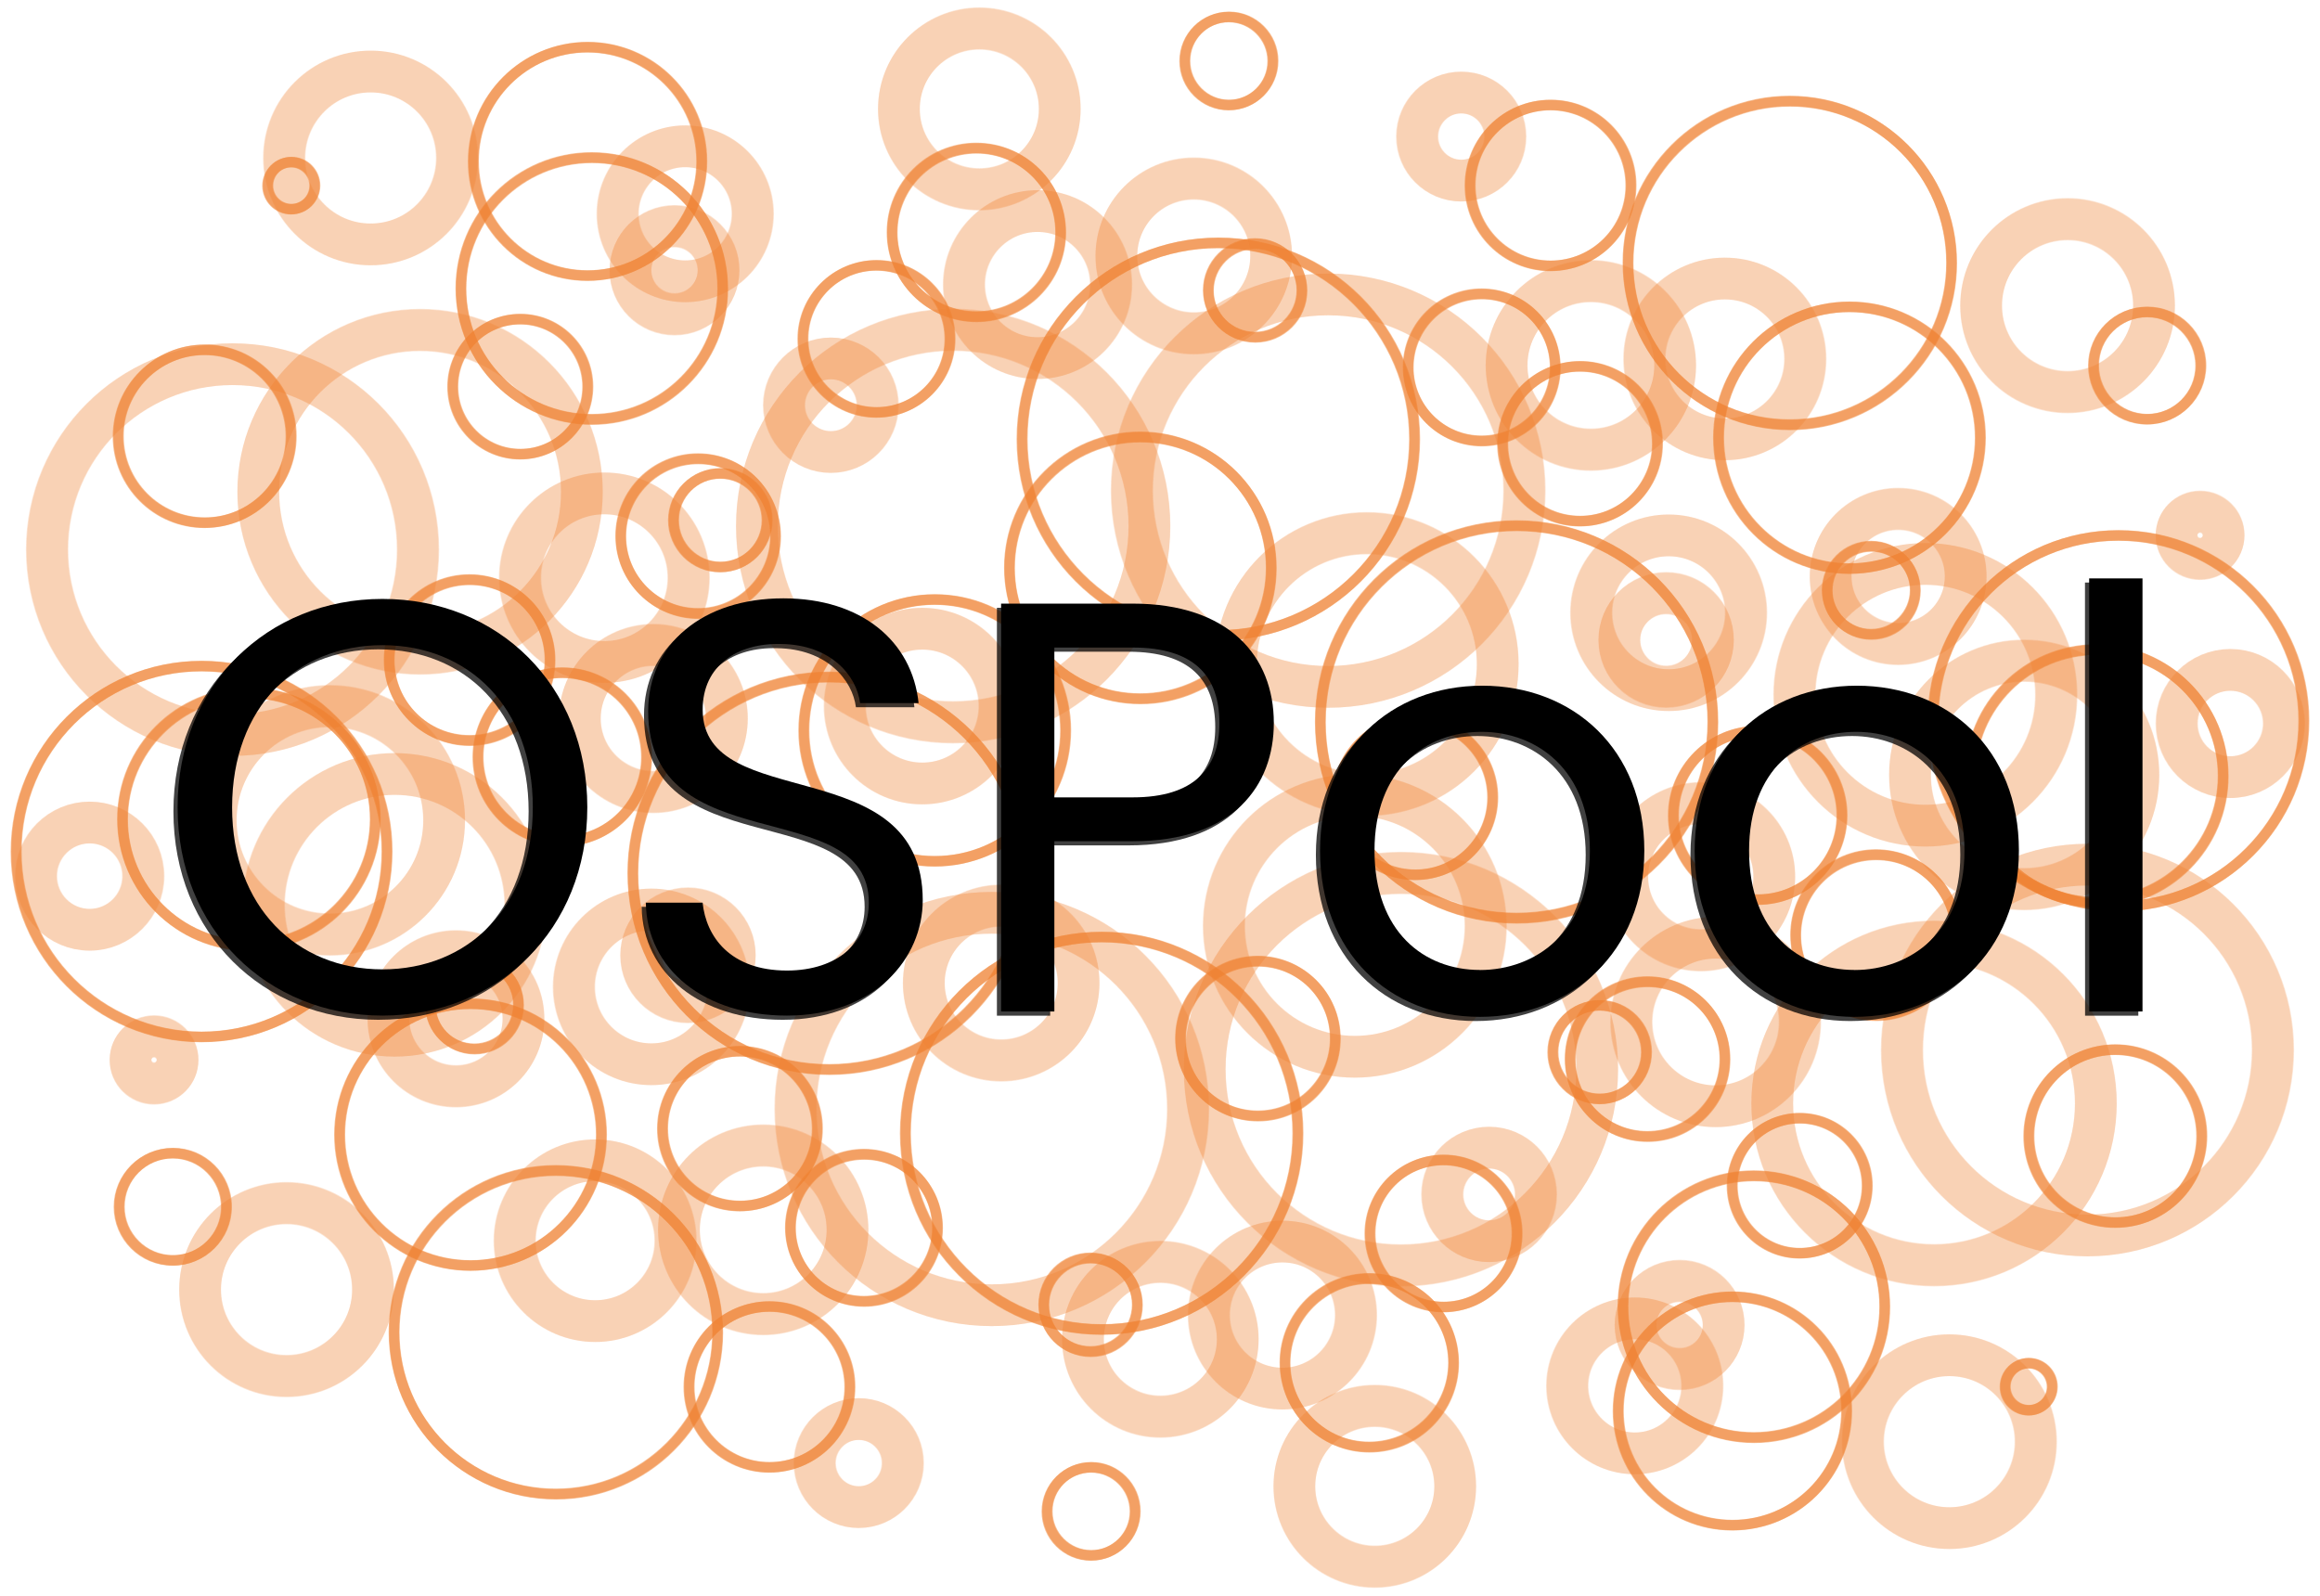
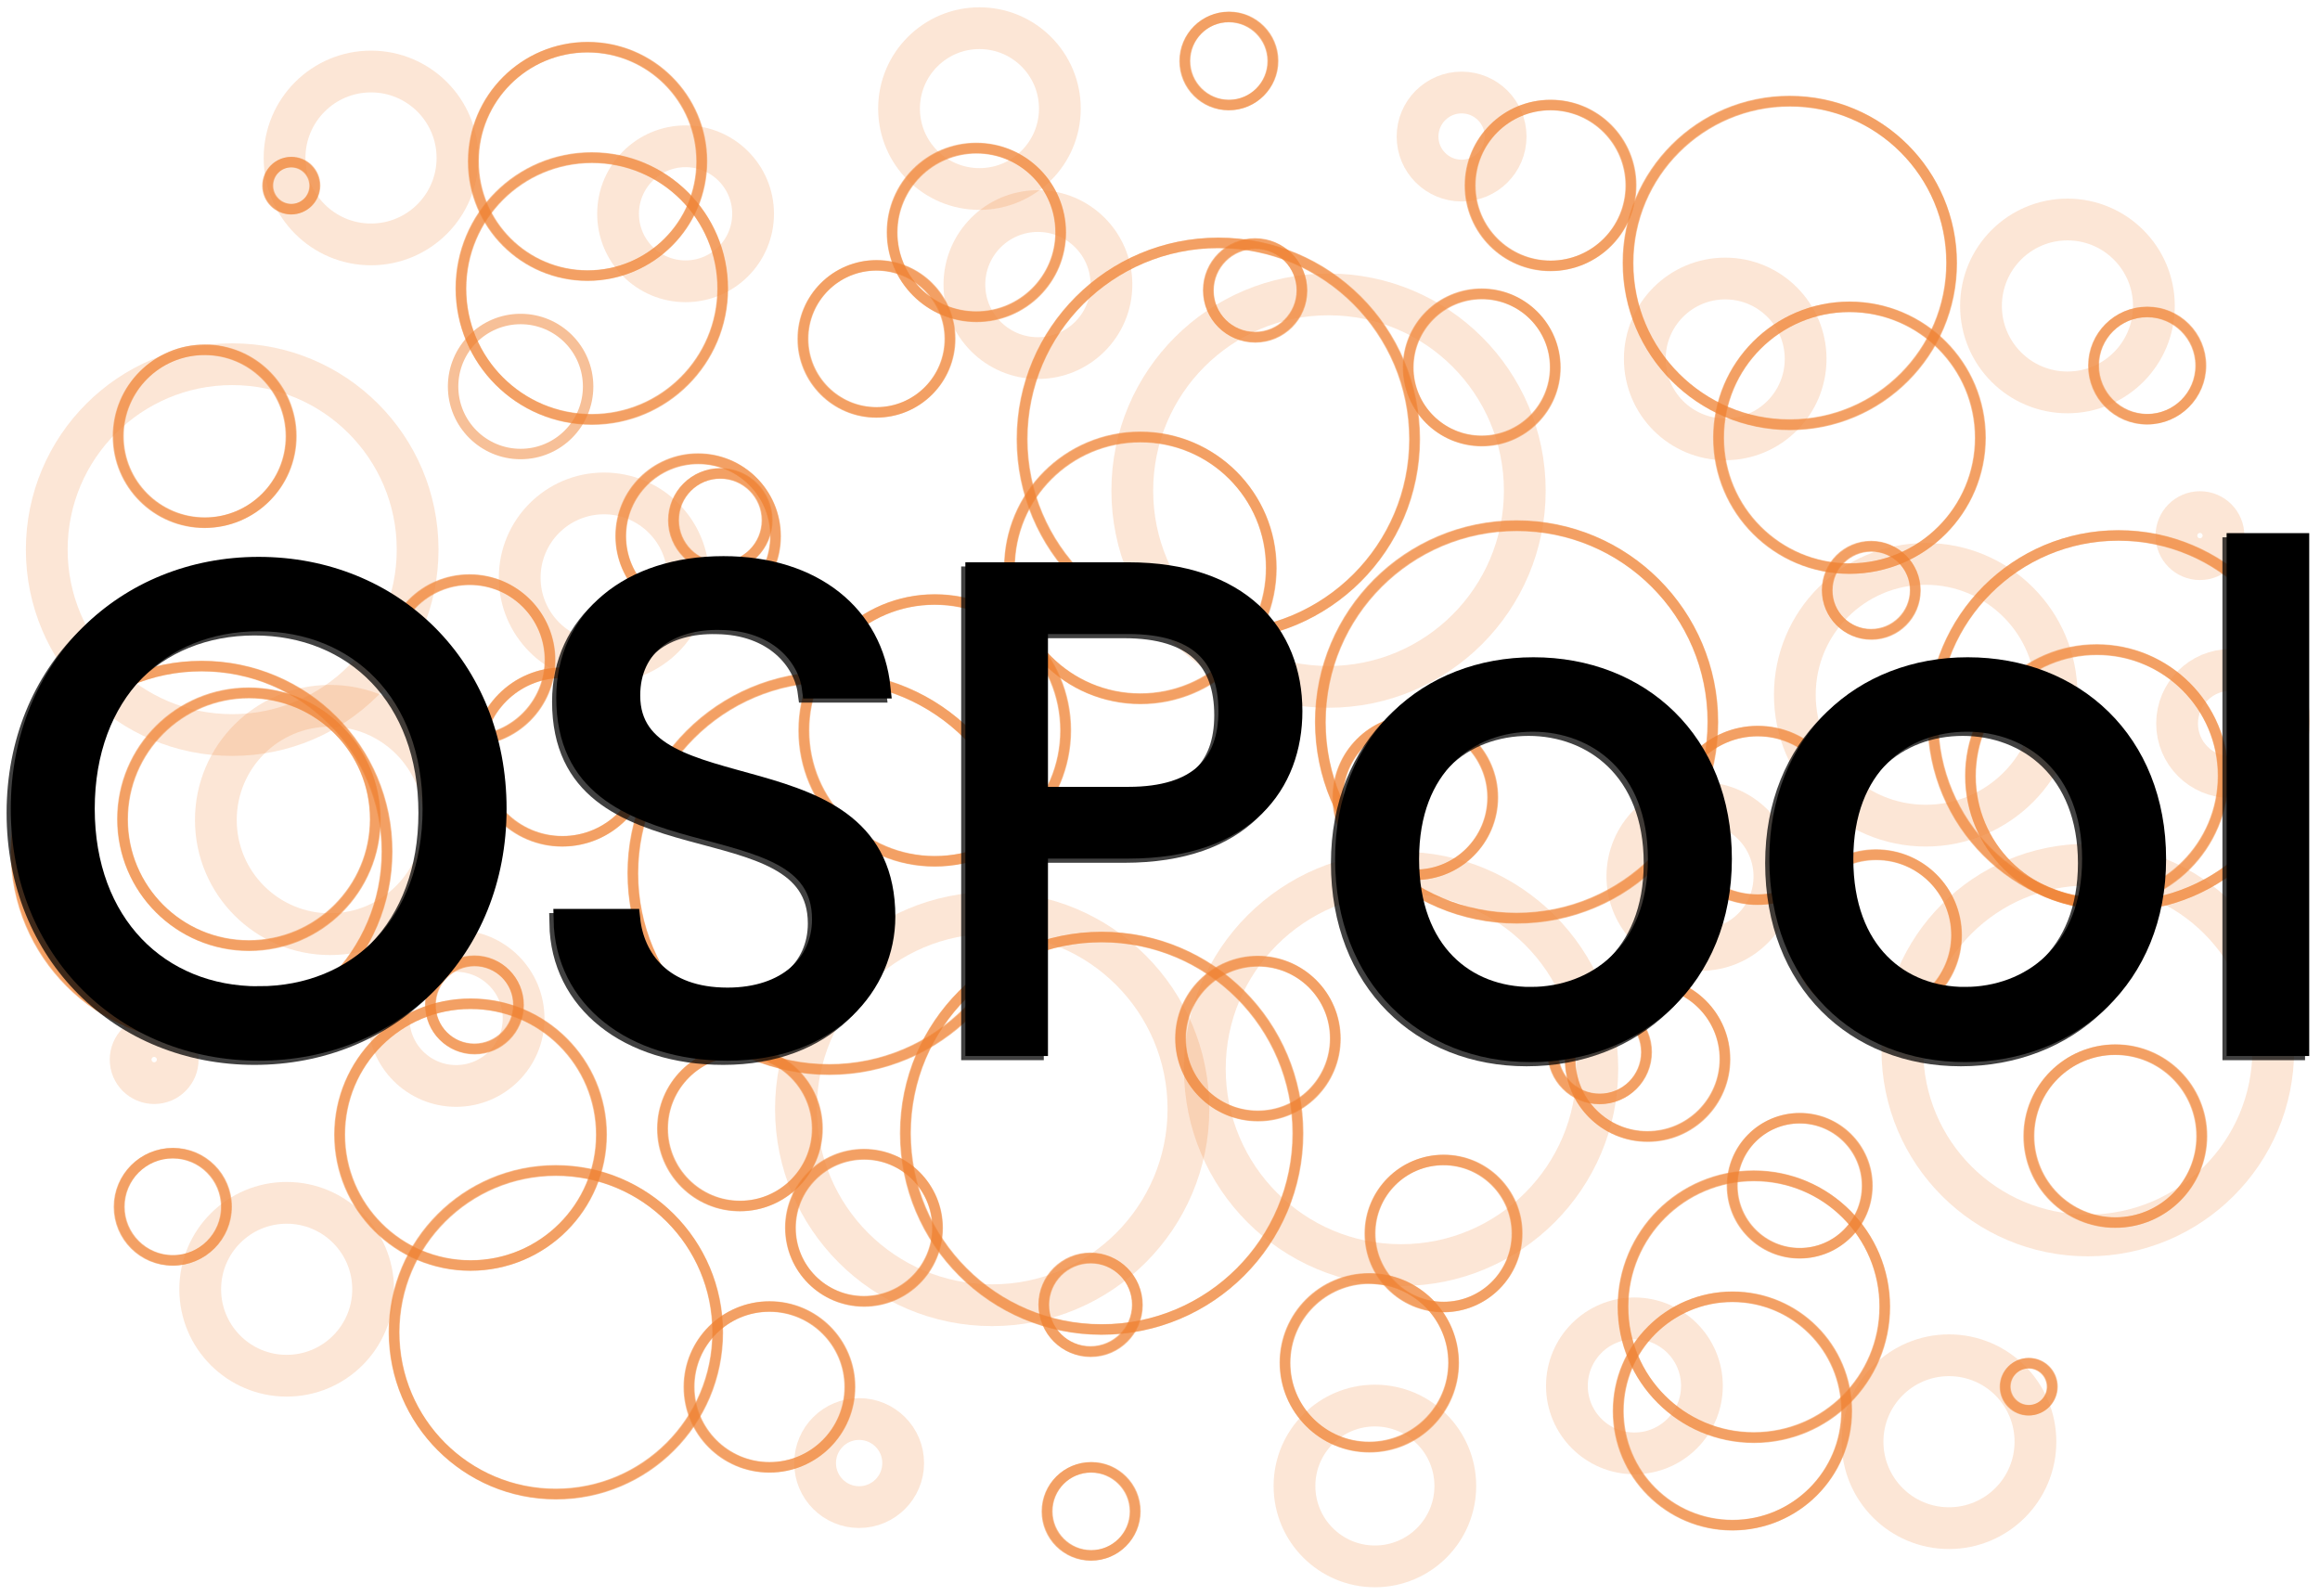
<svg xmlns="http://www.w3.org/2000/svg" viewBox="0 0 1111 764">
  <defs>
-     <style>.cls-1{isolation:isolate;}.cls-2,.cls-3{fill:none;stroke:#f08231;stroke-miterlimit:10;}.cls-2{stroke-width:20px;opacity:0.2;}.cls-3{stroke-width:5px;opacity:0.5;}.cls-4{mix-blend-mode:multiply;opacity:0.75;}</style>
+     <style>.cls-1{isolation:isolate;}.cls-2,.cls-3{fill:none;stroke:#f08231;}.cls-2,.cls-3,.cls-5{stroke-miterlimit:10;}.cls-2{stroke-width:20px;opacity:0.2;}.cls-3{stroke-width:5px;opacity:0.5;}.cls-4{mix-blend-mode:multiply;opacity:0.75;}.cls-5{stroke:#000;stroke-width:10px;}</style>
  </defs>
  <g class="cls-1">
    <g id="Layer_1" data-name="Layer 1">
-       <circle class="cls-2" cx="456.51" cy="251.77" r="93.98" />
-       <circle class="cls-2" cx="201.22" cy="235.37" r="77.48" />
-       <circle class="cls-2" cx="323.07" cy="129.26" r="21.09" />
      <circle class="cls-2" cx="469.04" cy="52.01" r="38.51" />
      <circle class="cls-2" cx="158.06" cy="392.71" r="54.69" />
-       <circle class="cls-2" cx="312.94" cy="343.94" r="35.21" />
-       <circle class="cls-2" cx="329.52" cy="457.35" r="22.41" />
      <circle class="cls-2" cx="218.41" cy="487.76" r="32.33" />
      <circle class="cls-2" cx="137.28" cy="617.47" r="41.4" />
      <circle class="cls-2" cx="73.83" cy="507.47" r="11.27" />
-       <circle class="cls-2" cx="761.9" cy="174.84" r="40.36" />
-       <circle class="cls-2" cx="571.73" cy="122.42" r="37.06" />
      <circle class="cls-2" cx="670.95" cy="511.9" r="93.98" />
-       <circle class="cls-2" cx="926.23" cy="528.31" r="77.48" />
-       <circle class="cls-2" cx="804.39" cy="634.41" r="21.09" />
      <circle class="cls-2" cx="658.41" cy="711.67" r="38.51" />
-       <circle class="cls-2" cx="969.4" cy="370.96" r="54.69" />
      <circle class="cls-2" cx="814.52" cy="419.73" r="35.21" />
-       <circle class="cls-2" cx="456.39" cy="252.1" r="93.98" />
-       <circle class="cls-2" cx="201.11" cy="235.69" r="77.48" />
-       <circle class="cls-2" cx="322.95" cy="129.59" r="21.09" />
-       <circle class="cls-2" cx="468.92" cy="52.33" r="38.51" />
-       <circle class="cls-2" cx="157.94" cy="393.04" r="54.69" />
-       <circle class="cls-2" cx="312.82" cy="344.27" r="35.21" />
-       <circle class="cls-2" cx="329.4" cy="457.67" r="22.41" />
-       <circle class="cls-2" cx="218.29" cy="488.08" r="32.33" />
-       <circle class="cls-2" cx="137.16" cy="617.79" r="41.4" />
-       <circle class="cls-2" cx="73.71" cy="507.79" r="11.27" />
-       <circle class="cls-2" cx="761.78" cy="175.17" r="40.36" />
-       <circle class="cls-2" cx="571.61" cy="122.75" r="37.06" />
-       <circle class="cls-2" cx="670.83" cy="512.23" r="93.98" />
-       <circle class="cls-2" cx="926.12" cy="528.63" r="77.48" />
-       <circle class="cls-2" cx="804.27" cy="634.74" r="21.09" />
-       <circle class="cls-2" cx="658.3" cy="711.99" r="38.51" />
-       <circle class="cls-2" cx="969.28" cy="371.29" r="54.69" />
-       <circle class="cls-2" cx="814.4" cy="420.06" r="35.21" />
-       <circle class="cls-2" cx="797.82" cy="306.65" r="22.41" />
-       <circle class="cls-2" cx="908.93" cy="276.24" r="32.33" />
      <circle class="cls-2" cx="990.06" cy="146.53" r="41.4" />
      <circle class="cls-2" cx="1053.51" cy="256.53" r="11.27" />
-       <circle class="cls-2" cx="365.44" cy="589.16" r="40.36" />
-       <circle class="cls-2" cx="555.61" cy="641.58" r="37.06" />
-       <circle class="cls-2" cx="654.49" cy="318.21" r="62.68" />
-       <circle class="cls-2" cx="479.4" cy="470.97" r="37.06" />
-       <circle class="cls-2" cx="797.94" cy="306.33" r="22.41" />
-       <circle class="cls-2" cx="909.05" cy="275.92" r="32.33" />
-       <circle class="cls-2" cx="990.18" cy="146.21" r="41.4" />
-       <circle class="cls-2" cx="1053.63" cy="256.21" r="11.27" />
-       <circle class="cls-2" cx="365.55" cy="588.83" r="40.36" />
-       <circle class="cls-2" cx="555.72" cy="641.25" r="37.06" />
-       <circle class="cls-2" cx="654.61" cy="317.89" r="62.68" />
-       <circle class="cls-2" cx="479.52" cy="470.65" r="37.06" />
      <circle class="cls-2" cx="636.21" cy="234.98" r="93.98" />
      <circle class="cls-2" cx="699.93" cy="65.4" r="21.09" />
      <circle class="cls-2" cx="826.17" cy="171.9" r="38.51" />
      <circle class="cls-2" cx="497.04" cy="136.29" r="35.21" />
-       <circle class="cls-2" cx="398.06" cy="194.07" r="22.41" />
      <circle class="cls-2" cx="328.31" cy="102.39" r="32.33" />
      <circle class="cls-2" cx="177.67" cy="75.65" r="41.4" />
      <circle class="cls-2" cx="999.81" cy="502.89" r="88.8" />
      <circle class="cls-2" cx="922.19" cy="332.75" r="62.68" />
-       <circle class="cls-2" cx="821.76" cy="489.45" r="40.36" />
      <circle class="cls-2" cx="1068.24" cy="346.5" r="25.68" />
-       <circle class="cls-2" cx="799.26" cy="293.47" r="37.06" />
      <circle class="cls-2" cx="475.14" cy="531.13" r="93.98" />
      <circle class="cls-2" cx="411.42" cy="700.7" r="21.09" />
-       <circle class="cls-2" cx="285.18" cy="594.2" r="38.51" />
-       <circle class="cls-2" cx="614.31" cy="629.82" r="35.21" />
-       <circle class="cls-2" cx="635.86" cy="234.99" r="93.98" />
-       <circle class="cls-2" cx="699.58" cy="65.42" r="21.09" />
-       <circle class="cls-2" cx="825.82" cy="171.91" r="38.51" />
-       <circle class="cls-2" cx="496.69" cy="136.3" r="35.21" />
-       <circle class="cls-2" cx="397.71" cy="194.08" r="22.41" />
-       <circle class="cls-2" cx="327.96" cy="102.4" r="32.33" />
-       <circle class="cls-2" cx="177.33" cy="75.66" r="41.4" />
-       <circle class="cls-2" cx="999.47" cy="502.91" r="88.8" />
-       <circle class="cls-2" cx="921.84" cy="332.77" r="62.68" />
-       <circle class="cls-2" cx="821.41" cy="489.46" r="40.36" />
-       <circle class="cls-2" cx="1067.89" cy="346.52" r="25.68" />
-       <circle class="cls-2" cx="798.92" cy="293.48" r="37.06" />
-       <circle class="cls-2" cx="474.79" cy="531.14" r="93.98" />
-       <circle class="cls-2" cx="411.07" cy="700.72" r="21.09" />
-       <circle class="cls-2" cx="284.83" cy="594.22" r="38.51" />
-       <circle class="cls-2" cx="613.96" cy="629.83" r="35.21" />
-       <circle class="cls-2" cx="712.94" cy="572.05" r="22.41" />
      <circle class="cls-2" cx="782.69" cy="663.73" r="32.33" />
      <circle class="cls-2" cx="933.33" cy="690.47" r="41.4" />
      <circle class="cls-2" cx="111.19" cy="263.23" r="88.8" />
-       <circle class="cls-2" cx="188.81" cy="433.37" r="62.68" />
      <circle class="cls-2" cx="289.24" cy="276.67" r="40.36" />
-       <circle class="cls-2" cx="42.76" cy="419.61" r="25.68" />
-       <circle class="cls-2" cx="311.74" cy="472.65" r="37.06" />
-       <circle class="cls-2" cx="648.62" cy="443.44" r="62.68" />
-       <circle class="cls-2" cx="441.47" cy="338.18" r="37.06" />
-       <circle class="cls-2" cx="713.29" cy="572.04" r="22.41" />
-       <circle class="cls-2" cx="783.04" cy="663.72" r="32.33" />
-       <circle class="cls-2" cx="933.67" cy="690.45" r="41.4" />
-       <circle class="cls-2" cx="111.53" cy="263.21" r="88.8" />
-       <circle class="cls-2" cx="189.16" cy="433.35" r="62.68" />
-       <circle class="cls-2" cx="289.59" cy="276.66" r="40.36" />
-       <circle class="cls-2" cx="43.11" cy="419.6" r="25.68" />
-       <circle class="cls-2" cx="312.08" cy="472.63" r="37.06" />
-       <circle class="cls-2" cx="648.97" cy="443.43" r="62.68" />
-       <circle class="cls-2" cx="441.82" cy="338.16" r="37.06" />
      <circle class="cls-3" cx="527.4" cy="542.81" r="93.98" />
      <circle class="cls-3" cx="522.36" cy="723.9" r="21.09" />
      <circle class="cls-3" cx="368.32" cy="664.3" r="38.51" />
      <circle class="cls-3" cx="829.47" cy="675.82" r="54.69" />
      <circle class="cls-3" cx="691.12" cy="590.82" r="35.21" />
      <circle class="cls-3" cx="765.89" cy="503.96" r="22.41" />
      <circle class="cls-3" cx="861.69" cy="567.94" r="32.33" />
      <circle class="cls-3" cx="1012.82" cy="544.18" r="41.4" />
      <circle class="cls-3" cx="971.35" cy="664.2" r="11.27" />
      <circle class="cls-3" cx="96.38" cy="407.87" r="88.8" />
      <circle class="cls-3" cx="225.17" cy="543.47" r="62.68" />
      <circle class="cls-3" cx="269.11" cy="362.62" r="40.36" />
      <circle class="cls-3" cx="82.6" cy="578.02" r="25.68" />
      <circle class="cls-3" cx="354.18" cy="540.59" r="37.06" />
      <circle class="cls-3" cx="583.28" cy="210.36" r="93.98" />
      <circle class="cls-3" cx="588.32" cy="29.28" r="21.09" />
      <circle class="cls-3" cx="742.36" cy="88.87" r="38.51" />
      <circle class="cls-3" cx="281.21" cy="77.36" r="54.69" />
      <circle class="cls-3" cx="419.56" cy="162.36" r="35.21" />
      <circle class="cls-3" cx="527.72" cy="542.69" r="93.98" />
      <circle class="cls-3" cx="522.68" cy="723.77" r="21.09" />
      <circle class="cls-3" cx="368.64" cy="664.18" r="38.51" />
      <circle class="cls-3" cx="829.79" cy="675.69" r="54.69" />
      <circle class="cls-3" cx="691.44" cy="590.69" r="35.21" />
      <circle class="cls-3" cx="766.22" cy="503.84" r="22.41" />
      <circle class="cls-3" cx="862.01" cy="567.81" r="32.33" />
      <circle class="cls-3" cx="1013.15" cy="544.05" r="41.4" />
      <circle class="cls-3" cx="971.67" cy="664.08" r="11.27" />
      <circle class="cls-3" cx="96.7" cy="407.75" r="88.8" />
      <circle class="cls-3" cx="225.49" cy="543.35" r="62.68" />
      <circle class="cls-3" cx="269.44" cy="362.49" r="40.36" />
      <circle class="cls-3" cx="82.92" cy="577.9" r="25.68" />
      <circle class="cls-3" cx="354.51" cy="540.47" r="37.06" />
      <circle class="cls-3" cx="583.6" cy="210.24" r="93.98" />
      <circle class="cls-3" cx="588.64" cy="29.15" r="21.09" />
      <circle class="cls-3" cx="742.68" cy="88.75" r="38.51" />
      <circle class="cls-3" cx="281.53" cy="77.23" r="54.69" />
      <circle class="cls-3" cx="419.88" cy="162.23" r="35.21" />
      <circle class="cls-3" cx="345.11" cy="249.09" r="22.41" />
      <circle class="cls-3" cx="249.31" cy="185.11" r="32.33" />
      <circle class="cls-3" cx="98.18" cy="208.87" r="41.4" />
      <circle class="cls-3" cx="139.65" cy="88.85" r="11.27" />
      <circle class="cls-3" cx="1014.62" cy="345.18" r="88.8" />
      <circle class="cls-3" cx="885.83" cy="209.58" r="62.68" />
      <circle class="cls-3" cx="841.89" cy="390.43" r="40.36" />
      <circle class="cls-3" cx="1028.4" cy="175.03" r="25.68" />
-       <circle class="cls-3" cx="756.82" cy="212.46" r="37.06" />
      <circle class="cls-3" cx="447.79" cy="349.75" r="62.68" />
      <circle class="cls-3" cx="677.93" cy="381.84" r="37.06" />
      <circle class="cls-3" cx="344.78" cy="249.21" r="22.41" />
-       <circle class="cls-3" cx="248.99" cy="185.24" r="32.33" />
      <circle class="cls-3" cx="97.85" cy="209" r="41.4" />
      <circle class="cls-3" cx="139.33" cy="88.97" r="11.27" />
      <circle class="cls-3" cx="1014.3" cy="345.3" r="88.8" />
      <circle class="cls-3" cx="885.51" cy="209.7" r="62.68" />
      <circle class="cls-3" cx="841.56" cy="390.56" r="40.36" />
      <circle class="cls-3" cx="1028.08" cy="175.15" r="25.68" />
-       <circle class="cls-3" cx="756.49" cy="212.58" r="37.06" />
      <circle class="cls-3" cx="447.47" cy="349.87" r="62.68" />
      <circle class="cls-3" cx="677.61" cy="381.96" r="37.06" />
      <circle class="cls-3" cx="396.92" cy="418.12" r="93.98" />
      <circle class="cls-3" cx="119.07" cy="392.23" r="60.51" />
      <circle class="cls-3" cx="266.08" cy="637.94" r="77.48" />
      <circle class="cls-3" cx="227.09" cy="481.15" r="21.09" />
      <circle class="cls-3" cx="224.76" cy="316.01" r="38.51" />
      <circle class="cls-3" cx="413.62" cy="587.91" r="35.21" />
      <circle class="cls-3" cx="522.13" cy="624.78" r="22.41" />
      <circle class="cls-3" cx="283.3" cy="138.06" r="62.68" />
      <circle class="cls-3" cx="467.46" cy="111.19" r="40.36" />
      <circle class="cls-3" cx="334.21" cy="256.64" r="37.06" />
      <circle class="cls-3" cx="726.15" cy="345.63" r="93.98" />
      <circle class="cls-3" cx="1004" cy="371.51" r="60.51" />
      <circle class="cls-3" cx="856.99" cy="125.81" r="77.48" />
      <circle class="cls-3" cx="895.98" cy="282.59" r="21.09" />
      <circle class="cls-3" cx="898.31" cy="447.74" r="38.51" />
      <circle class="cls-3" cx="709.45" cy="175.84" r="35.21" />
      <circle class="cls-3" cx="397.16" cy="418.37" r="93.98" />
      <circle class="cls-3" cx="119.31" cy="392.49" r="60.51" />
      <circle class="cls-3" cx="266.32" cy="638.19" r="77.48" />
      <circle class="cls-3" cx="227.33" cy="481.41" r="21.09" />
      <circle class="cls-3" cx="225" cy="316.26" r="38.51" />
      <circle class="cls-3" cx="413.86" cy="588.16" r="35.21" />
      <circle class="cls-3" cx="522.37" cy="625.04" r="22.41" />
      <circle class="cls-3" cx="283.53" cy="138.31" r="62.68" />
      <circle class="cls-3" cx="467.7" cy="111.44" r="40.36" />
      <circle class="cls-3" cx="334.45" cy="256.89" r="37.06" />
      <circle class="cls-3" cx="726.39" cy="345.88" r="93.98" />
      <circle class="cls-3" cx="1004.24" cy="371.77" r="60.51" />
      <circle class="cls-3" cx="857.23" cy="126.06" r="77.48" />
      <circle class="cls-3" cx="896.22" cy="282.85" r="21.09" />
      <circle class="cls-3" cx="898.55" cy="447.99" r="38.51" />
      <circle class="cls-3" cx="709.69" cy="176.09" r="35.21" />
      <circle class="cls-3" cx="601.18" cy="139.22" r="22.41" />
      <circle class="cls-3" cx="840.01" cy="625.94" r="62.68" />
      <circle class="cls-3" cx="655.85" cy="652.81" r="40.36" />
      <circle class="cls-3" cx="789.1" cy="507.36" r="37.06" />
      <circle class="cls-3" cx="546.21" cy="272.1" r="62.68" />
      <circle class="cls-3" cx="602.51" cy="497.53" r="37.06" />
      <circle class="cls-3" cx="600.94" cy="138.96" r="22.41" />
      <circle class="cls-3" cx="839.78" cy="625.69" r="62.68" />
      <circle class="cls-3" cx="655.61" cy="652.56" r="40.36" />
      <circle class="cls-3" cx="788.86" cy="507.11" r="37.06" />
      <circle class="cls-3" cx="545.98" cy="271.84" r="62.68" />
      <circle class="cls-3" cx="602.27" cy="497.28" r="37.06" />
      <g class="cls-4">
-         <path d="M181.15,488.4c-54.94,0-98.1-41.2-98.1-99.78s43.16-99.78,98.1-99.78c55.21,0,98.1,41.21,98.1,99.78S236.36,488.4,181.15,488.4Zm0-22.14c41.2,0,72-30,72-77.64,0-47.92-30.83-77.63-72-77.63s-72,29.71-72,77.63C109.12,436.27,140,466.26,181.15,466.26Z" />
-         <path d="M374.82,488.4c-39.24,0-67-21.86-67.55-54.09h27.19c1.68,16.26,13.17,32.51,40.36,32.51,24.67,0,39.24-14,39.24-32.51,0-52.69-105.66-19.06-105.66-91.65,0-32.23,26.06-54.1,64.74-54.1,37.28,0,61.66,20.46,64.75,50.17h-28c-1.68-13.17-14-28-37.84-28.3-21-.56-37.56,10.37-37.56,31.39,0,50.45,105.39,19.06,105.39,91.37C439.85,460.94,417.14,488.4,374.82,488.4Z" />
-         <path d="M540.47,404.88H502.91v81.56H477.4V291.09h63.07c46,0,67.54,25.22,67.54,57.17C608,378,589,404.88,540.47,404.88Zm0-21c29.15,0,41.48-13.73,41.48-35.6,0-22.7-12.33-36.15-41.48-36.15H502.91v71.75Z" />
-         <path d="M706.67,489c-43.44,0-76.52-30.84-76.52-79.6,0-48.49,34.2-79,77.64-79,43.73,0,77.64,30.55,77.64,79C785.43,458.13,750.4,489,706.67,489Zm0-22.43c26.63,0,52.69-18.22,52.69-57.17,0-38.68-25.5-56.9-51.85-56.9-26.9,0-51.29,18.22-51.29,56.9C656.22,448.32,680,466.54,706.67,466.54Z" />
-         <path d="M886.05,489c-43.44,0-76.51-30.84-76.51-79.6,0-48.49,34.19-79,77.63-79,43.73,0,77.64,30.55,77.64,79C964.81,458.13,929.78,489,886.05,489Zm0-22.43c26.63,0,52.7-18.22,52.7-57.17,0-38.68-25.51-56.9-51.86-56.9-26.9,0-51.29,18.22-51.29,56.9C835.6,448.32,859.43,466.54,886.05,466.54Z" />
-         <path d="M998.45,279H1024V486.44h-25.5Z" />
+         <path class="cls-5" d="M121.87,505C58.19,505,8.16,457.26,8.16,389.36s50-115.66,113.71-115.66c64,0,113.72,47.76,113.72,115.66S185.88,505,121.87,505Zm0-25.66c47.76,0,83.5-34.77,83.5-90,0-55.56-35.74-90-83.5-90s-83.5,34.44-83.5,90C38.37,444.59,74.11,479.36,121.87,479.36Z" />
+         <path class="cls-5" d="M346.38,505c-45.49,0-77.65-25.34-78.3-62.7h31.51c2,18.84,15.27,37.69,46.79,37.69,28.59,0,45.48-16.25,45.48-37.69,0-61.08-122.48-22.09-122.48-106.24,0-37.37,30.21-62.71,75.05-62.71,43.21,0,71.48,23.72,75.05,58.16H387C385,316.26,370.75,299,343.13,298.71c-24.37-.65-43.54,12-43.54,36.39,0,58.48,122.17,22.1,122.17,105.92C421.76,473.18,395.44,505,346.38,505Z" />
+         <path class="cls-5" d="M538.39,408.21H494.85v94.54H465.29V276.3h73.1c53.28,0,78.3,29.24,78.3,66.28C616.69,377,594.6,408.21,538.39,408.21Zm0-24.37c33.79,0,48.09-15.92,48.09-41.26,0-26.32-14.3-41.92-48.09-41.92H494.85v83.18Z" />
+         <path class="cls-5" d="M731.05,505.67c-50.36,0-88.69-35.73-88.69-92.27,0-56.2,39.63-91.62,90-91.62,50.69,0,90,35.42,90,91.62C822.35,469.94,781.74,505.67,731.05,505.67Zm0-26c30.87,0,61.09-21.12,61.09-66.28,0-44.83-29.57-65.95-60.11-65.95-31.19,0-59.46,21.12-59.46,65.95C672.57,458.56,700.19,479.68,731.05,479.68Z" />
+         <path class="cls-5" d="M939,505.67c-50.36,0-88.7-35.73-88.7-92.27,0-56.2,39.64-91.62,90-91.62,50.68,0,90,35.42,90,91.62C1030.29,469.94,989.67,505.67,939,505.67Zm0-26c30.87,0,61.08-21.12,61.08-66.28,0-44.83-29.56-65.95-60.1-65.95-31.19,0-59.46,21.12-59.46,65.95C880.51,458.56,908.13,479.68,939,479.68Z" />
+         <path class="cls-5" d="M1069.28,262.33h29.56V502.75h-29.56Z" />
      </g>
-       <path d="M183.15,486.4c-54.94,0-98.1-41.2-98.1-99.78s43.16-99.78,98.1-99.78c55.21,0,98.1,41.21,98.1,99.78S238.36,486.4,183.15,486.4Zm0-22.14c41.2,0,72-30,72-77.64,0-47.92-30.83-77.63-72-77.63s-72,29.71-72,77.63C111.12,434.27,142,464.26,183.15,464.26Z" />
-       <path d="M376.82,486.4c-39.24,0-67-21.86-67.55-54.09h27.19c1.68,16.26,13.17,32.51,40.36,32.51,24.67,0,39.24-14,39.24-32.51,0-52.69-105.66-19.06-105.66-91.65,0-32.23,26.06-54.1,64.74-54.1,37.28,0,61.66,20.46,64.75,50.17h-28c-1.68-13.17-14-28-37.84-28.3-21-.56-37.56,10.37-37.56,31.39,0,50.45,105.39,19.06,105.39,91.37C441.85,458.94,419.14,486.4,376.82,486.4Z" />
-       <path d="M542.47,402.88H504.91v81.56H479.4V289.09h63.07c46,0,67.54,25.22,67.54,57.17C610,376,591,402.88,542.47,402.88Zm0-21c29.15,0,41.48-13.73,41.48-35.6,0-22.7-12.33-36.15-41.48-36.15H504.91v71.75Z" />
-       <path d="M708.67,487c-43.44,0-76.52-30.84-76.52-79.6,0-48.49,34.2-79,77.64-79,43.73,0,77.64,30.55,77.64,79C787.43,456.13,752.4,487,708.67,487Zm0-22.43c26.63,0,52.69-18.22,52.69-57.17,0-38.68-25.5-56.9-51.85-56.9-26.9,0-51.29,18.22-51.29,56.9C658.22,446.32,682,464.54,708.67,464.54Z" />
-       <path d="M888.05,487c-43.44,0-76.51-30.84-76.51-79.6,0-48.49,34.19-79,77.63-79,43.73,0,77.64,30.55,77.64,79C966.81,456.13,931.78,487,888.05,487Zm0-22.43c26.63,0,52.7-18.22,52.7-57.17,0-38.68-25.51-56.9-51.86-56.9-26.9,0-51.29,18.22-51.29,56.9C837.6,446.32,861.43,464.54,888.05,464.54Z" />
-       <path d="M1000.45,277H1026V484.44h-25.5Z" />
+       <path class="cls-5" d="M123.87,503C60.19,503,10.16,455.26,10.16,387.36s50-115.66,113.71-115.66c64,0,113.72,47.76,113.72,115.66S187.88,503,123.87,503Zm0-25.66c47.76,0,83.5-34.77,83.5-90,0-55.56-35.74-90-83.5-90s-83.5,34.44-83.5,90C40.37,442.59,76.11,477.36,123.87,477.36Z" />
+       <path class="cls-5" d="M348.38,503c-45.49,0-77.65-25.34-78.3-62.7h31.51c2,18.84,15.27,37.69,46.79,37.69,28.59,0,45.48-16.25,45.48-37.69,0-61.08-122.48-22.09-122.48-106.24,0-37.37,30.21-62.71,75.05-62.71,43.21,0,71.48,23.72,75.05,58.16H389C387,314.26,372.75,297,345.13,296.71c-24.37-.65-43.54,12-43.54,36.39,0,58.48,122.17,22.1,122.17,105.92C423.76,471.18,397.44,503,348.38,503Z" />
+       <path class="cls-5" d="M540.39,406.21H496.85v94.54H467.29V274.3h73.1c53.28,0,78.3,29.24,78.3,66.28C618.69,375,596.6,406.21,540.39,406.21Zm0-24.37c33.79,0,48.09-15.92,48.09-41.26,0-26.32-14.3-41.92-48.09-41.92H496.85v83.18Z" />
+       <path class="cls-5" d="M733.05,503.67c-50.36,0-88.69-35.73-88.69-92.27,0-56.2,39.63-91.62,90-91.62,50.69,0,90,35.42,90,91.62C824.35,467.94,783.74,503.67,733.05,503.67Zm0-26c30.87,0,61.09-21.12,61.09-66.28,0-44.83-29.57-65.95-60.11-65.95-31.19,0-59.46,21.12-59.46,65.95C674.57,456.56,702.19,477.68,733.05,477.68Z" />
+       <path class="cls-5" d="M941,503.67c-50.36,0-88.7-35.73-88.7-92.27,0-56.2,39.64-91.62,90-91.62,50.68,0,90,35.42,90,91.62C1032.29,467.94,991.67,503.67,941,503.67Zm0-26c30.87,0,61.08-21.12,61.08-66.28,0-44.83-29.56-65.95-60.1-65.95-31.19,0-59.46,21.12-59.46,65.95C882.51,456.56,910.13,477.68,941,477.68Z" />
+       <path class="cls-5" d="M1071.28,260.33h29.56V500.75h-29.56Z" />
    </g>
  </g>
</svg>
